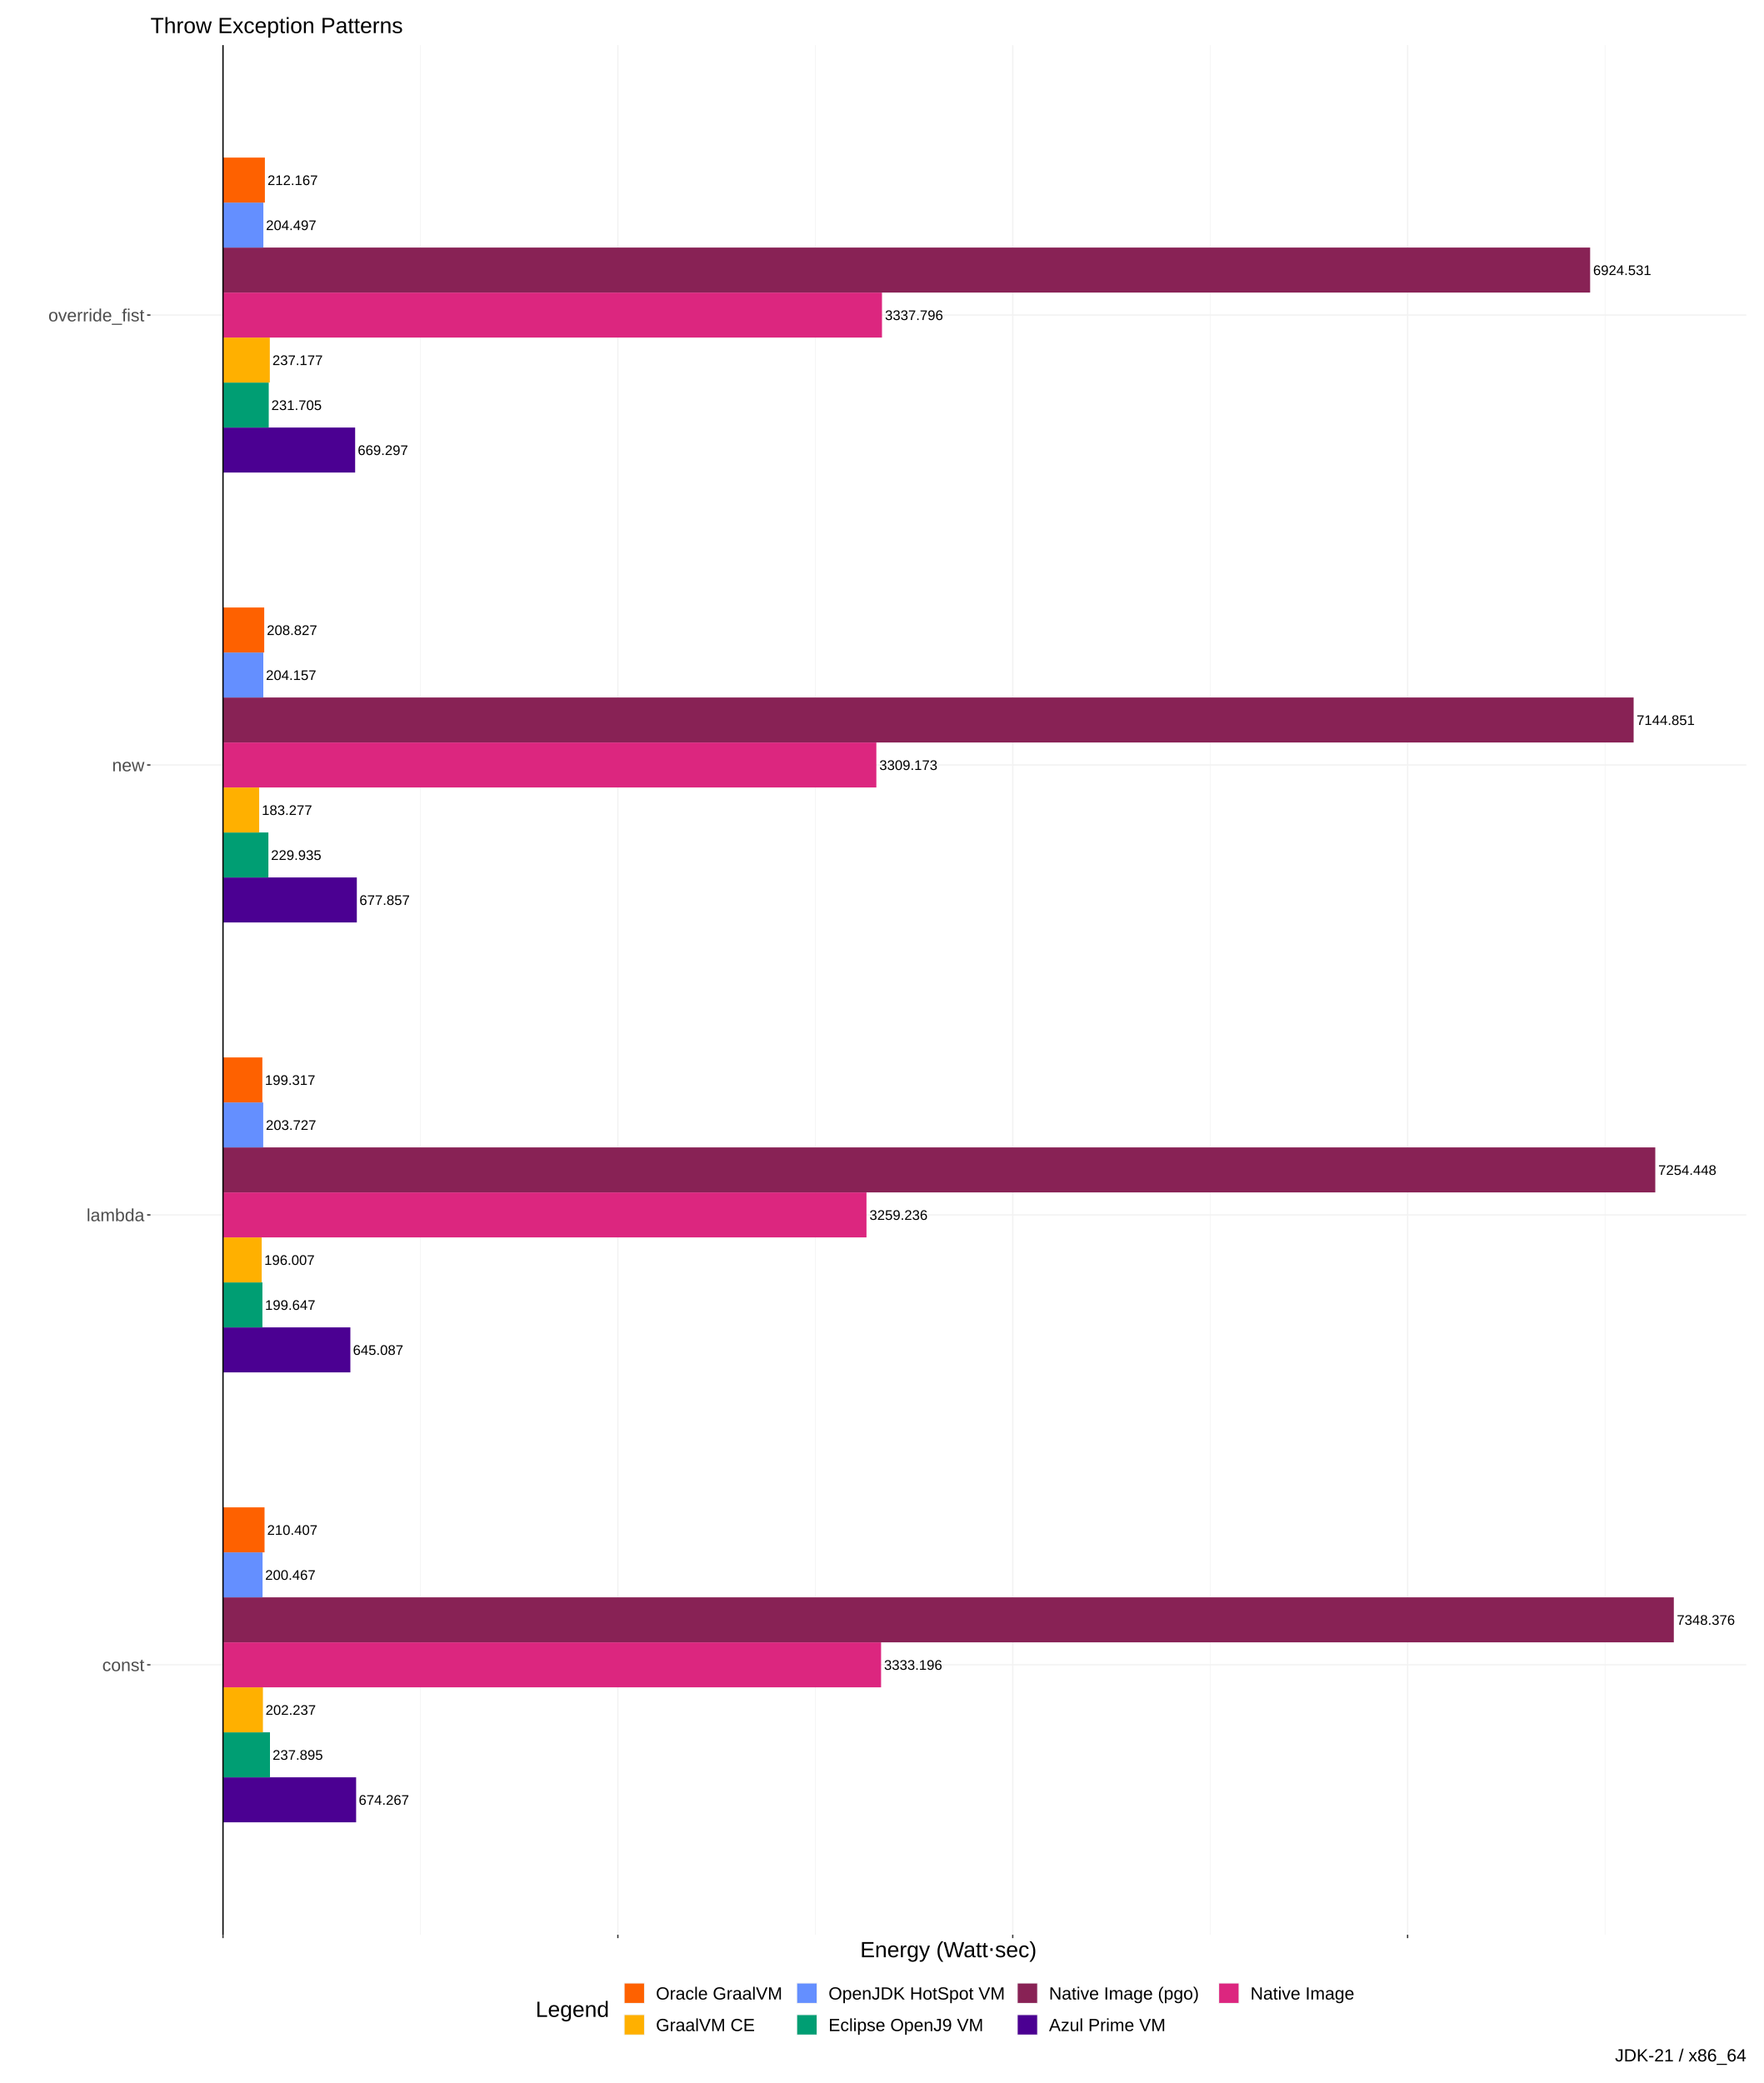
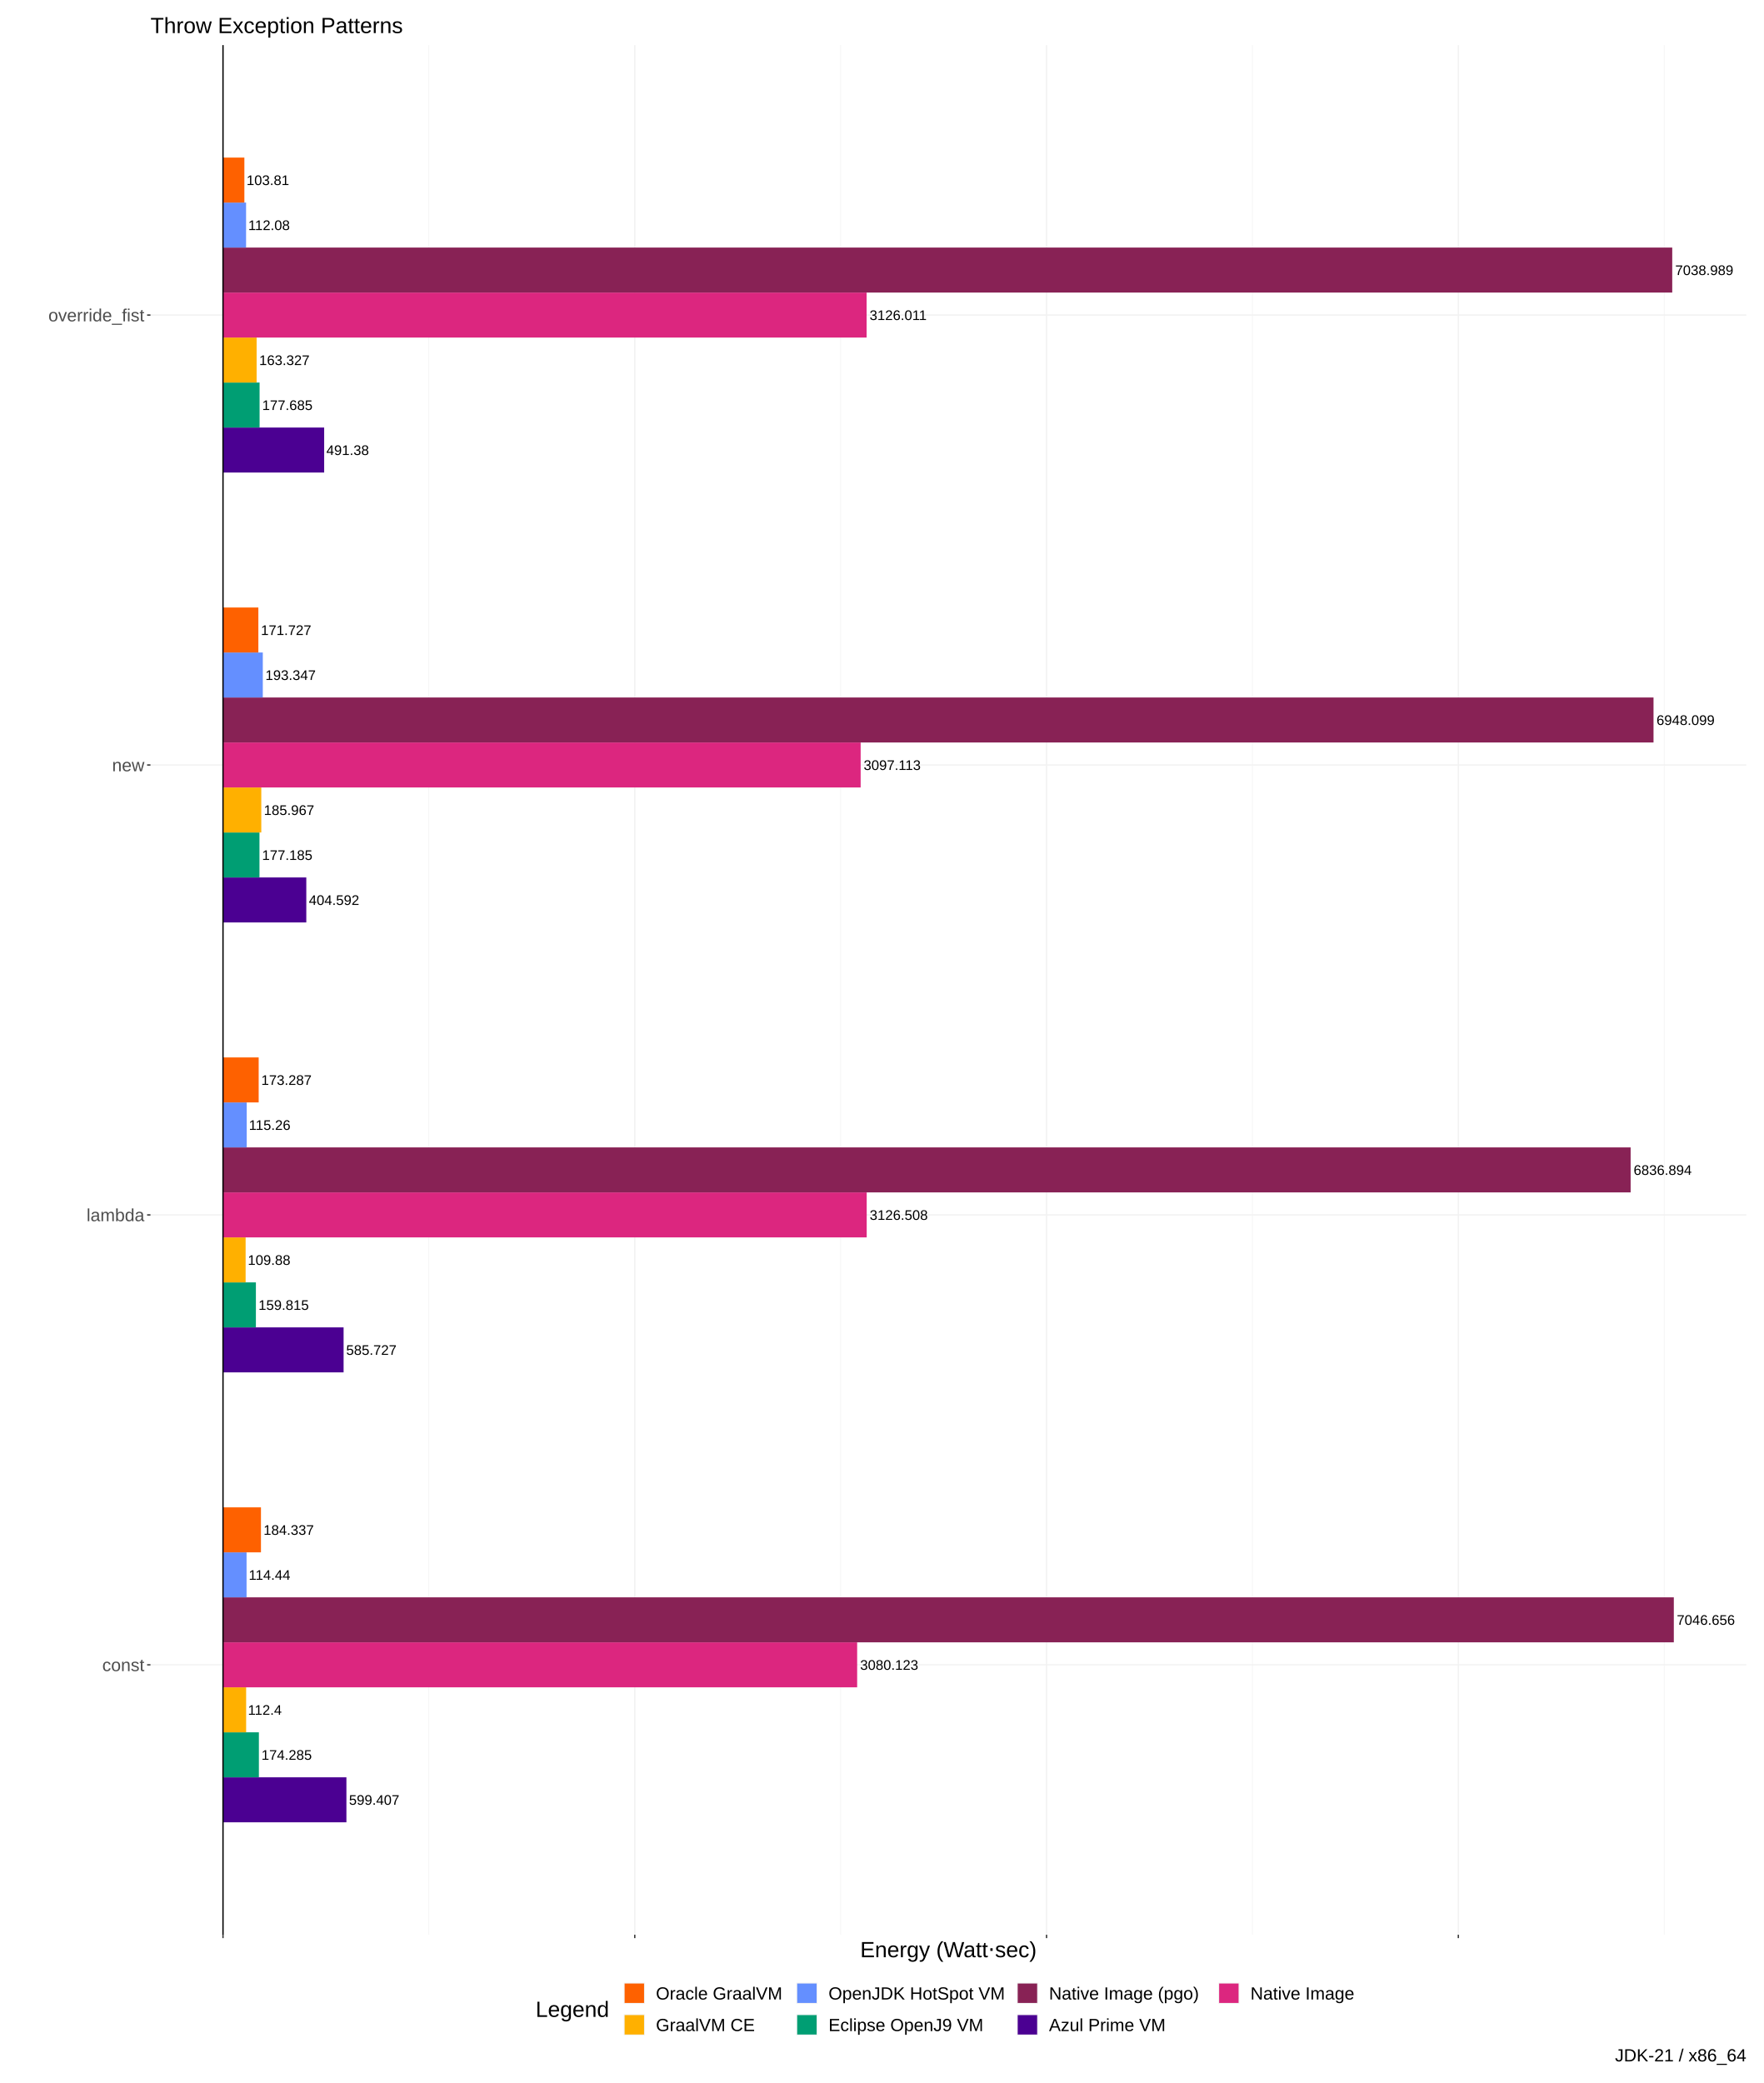
<svg xmlns="http://www.w3.org/2000/svg" class="svglite" width="1440.00pt" height="1700.79pt" viewBox="0 0 1440.00 1700.79">
  <defs>
    <style type="text/css">
    .svglite line, .svglite polyline, .svglite polygon, .svglite path, .svglite rect, .svglite circle {
      fill: none;
      stroke: #000000;
      stroke-linecap: round;
      stroke-linejoin: round;
      stroke-miterlimit: 10.00;
    }
    .svglite text {
      white-space: pre;
    }
  </style>
  </defs>
  <rect width="100%" height="100%" style="stroke: none; fill: #FFFFFF;" />
  <defs>
    <clipPath id="cpMC4wMHwxNDQwLjAwfDAuMDB8MTcwMC43OQ==">
      <rect x="0.00" y="0.00" width="1440.00" height="1700.79" />
    </clipPath>
  </defs>
  <g clip-path="url(#cpMC4wMHwxNDQwLjAwfDAuMDB8MTcwMC43OQ==)">
    <rect x="0.00" y="0.00" width="1440.00" height="1700.79" style="stroke-width: 1.07; stroke: #FFFFFF; fill: #FFFFFF;" />
    <rect x="122.85" y="36.82" width="1302.98" height="1542.94" style="stroke-width: 1.07; stroke: none;" />
-     <polyline points="343.27,1579.76 343.27,36.82 " style="stroke-width: 0.53; stroke: #F2F2F2; stroke-linecap: butt;" />
-     <polyline points="665.66,1579.76 665.66,36.82 " style="stroke-width: 0.53; stroke: #F2F2F2; stroke-linecap: butt;" />
-     <polyline points="988.05,1579.76 988.05,36.82 " style="stroke-width: 0.53; stroke: #F2F2F2; stroke-linecap: butt;" />
-     <polyline points="1310.44,1579.76 1310.44,36.82 " style="stroke-width: 0.53; stroke: #F2F2F2; stroke-linecap: butt;" />
+     <polyline points="350.17,1579.76 350.17,36.82 " style="stroke-width: 0.53; stroke: #F2F2F2; stroke-linecap: butt;" />
+     <polyline points="686.37,1579.76 686.37,36.82 " style="stroke-width: 0.53; stroke: #F2F2F2; stroke-linecap: butt;" />
+     <polyline points="1022.56,1579.76 1022.56,36.82 " style="stroke-width: 0.53; stroke: #F2F2F2; stroke-linecap: butt;" />
+     <polyline points="1358.76,1579.76 1358.76,36.82 " style="stroke-width: 0.53; stroke: #F2F2F2; stroke-linecap: butt;" />
    <polyline points="122.85,1359.34 1425.83,1359.34 " style="stroke-width: 1.07; stroke: #F2F2F2; stroke-linecap: butt;" />
    <polyline points="122.85,991.98 1425.83,991.98 " style="stroke-width: 1.07; stroke: #F2F2F2; stroke-linecap: butt;" />
    <polyline points="122.85,624.61 1425.83,624.61 " style="stroke-width: 1.07; stroke: #F2F2F2; stroke-linecap: butt;" />
    <polyline points="122.85,257.24 1425.83,257.24 " style="stroke-width: 1.07; stroke: #F2F2F2; stroke-linecap: butt;" />
    <polyline points="182.07,1579.76 182.07,36.82 " style="stroke-width: 1.07; stroke: #F2F2F2; stroke-linecap: butt;" />
-     <polyline points="504.46,1579.76 504.46,36.82 " style="stroke-width: 1.07; stroke: #F2F2F2; stroke-linecap: butt;" />
-     <polyline points="826.86,1579.76 826.86,36.82 " style="stroke-width: 1.07; stroke: #F2F2F2; stroke-linecap: butt;" />
-     <polyline points="1149.25,1579.76 1149.25,36.82 " style="stroke-width: 1.07; stroke: #F2F2F2; stroke-linecap: butt;" />
-     <rect x="182.07" y="349.09" width="107.89" height="36.74" style="stroke-width: 1.07; stroke: none; stroke-linecap: butt; stroke-linejoin: miter; fill: #4B0092;" />
-     <rect x="182.07" y="716.45" width="109.27" height="36.74" style="stroke-width: 1.07; stroke: none; stroke-linecap: butt; stroke-linejoin: miter; fill: #4B0092;" />
-     <rect x="182.07" y="1083.82" width="103.99" height="36.74" style="stroke-width: 1.07; stroke: none; stroke-linecap: butt; stroke-linejoin: miter; fill: #4B0092;" />
-     <rect x="182.07" y="1451.19" width="108.69" height="36.74" style="stroke-width: 1.07; stroke: none; stroke-linecap: butt; stroke-linejoin: miter; fill: #4B0092;" />
-     <rect x="182.07" y="1047.08" width="32.18" height="36.74" style="stroke-width: 1.07; stroke: none; stroke-linecap: butt; stroke-linejoin: miter; fill: #009E73;" />
-     <rect x="182.07" y="679.72" width="37.06" height="36.74" style="stroke-width: 1.07; stroke: none; stroke-linecap: butt; stroke-linejoin: miter; fill: #009E73;" />
-     <rect x="182.07" y="1414.45" width="38.35" height="36.74" style="stroke-width: 1.07; stroke: none; stroke-linecap: butt; stroke-linejoin: miter; fill: #009E73;" />
-     <rect x="182.07" y="312.35" width="37.35" height="36.74" style="stroke-width: 1.07; stroke: none; stroke-linecap: butt; stroke-linejoin: miter; fill: #009E73;" />
-     <rect x="182.07" y="275.61" width="38.23" height="36.74" style="stroke-width: 1.07; stroke: none; stroke-linecap: butt; stroke-linejoin: miter; fill: #FFB000;" />
-     <rect x="182.07" y="1377.71" width="32.60" height="36.74" style="stroke-width: 1.07; stroke: none; stroke-linecap: butt; stroke-linejoin: miter; fill: #FFB000;" />
-     <rect x="182.07" y="1010.35" width="31.60" height="36.74" style="stroke-width: 1.07; stroke: none; stroke-linecap: butt; stroke-linejoin: miter; fill: #FFB000;" />
-     <rect x="182.07" y="642.98" width="29.54" height="36.74" style="stroke-width: 1.07; stroke: none; stroke-linecap: butt; stroke-linejoin: miter; fill: #FFB000;" />
-     <rect x="182.07" y="1340.98" width="537.30" height="36.74" style="stroke-width: 1.07; stroke: none; stroke-linecap: butt; stroke-linejoin: miter; fill: #DC267F;" />
-     <rect x="182.07" y="238.88" width="538.04" height="36.74" style="stroke-width: 1.07; stroke: none; stroke-linecap: butt; stroke-linejoin: miter; fill: #DC267F;" />
-     <rect x="182.07" y="973.61" width="525.38" height="36.74" style="stroke-width: 1.07; stroke: none; stroke-linecap: butt; stroke-linejoin: miter; fill: #DC267F;" />
-     <rect x="182.07" y="606.24" width="533.43" height="36.74" style="stroke-width: 1.07; stroke: none; stroke-linecap: butt; stroke-linejoin: miter; fill: #DC267F;" />
-     <rect x="182.07" y="936.87" width="1169.39" height="36.74" style="stroke-width: 1.07; stroke: none; stroke-linecap: butt; stroke-linejoin: miter; fill: #882255;" />
+     <polyline points="518.27,1579.76 518.27,36.82 " style="stroke-width: 1.07; stroke: #F2F2F2; stroke-linecap: butt;" />
+     <polyline points="854.46,1579.76 854.46,36.82 " style="stroke-width: 1.07; stroke: #F2F2F2; stroke-linecap: butt;" />
+     <polyline points="1190.66,1579.76 1190.66,36.82 " style="stroke-width: 1.07; stroke: #F2F2F2; stroke-linecap: butt;" />
+     <rect x="182.07" y="349.09" width="82.60" height="36.74" style="stroke-width: 1.07; stroke: none; stroke-linecap: butt; stroke-linejoin: miter; fill: #4B0092;" />
+     <rect x="182.07" y="716.45" width="68.01" height="36.74" style="stroke-width: 1.07; stroke: none; stroke-linecap: butt; stroke-linejoin: miter; fill: #4B0092;" />
+     <rect x="182.07" y="1083.82" width="98.46" height="36.74" style="stroke-width: 1.07; stroke: none; stroke-linecap: butt; stroke-linejoin: miter; fill: #4B0092;" />
+     <rect x="182.07" y="1451.19" width="100.76" height="36.74" style="stroke-width: 1.07; stroke: none; stroke-linecap: butt; stroke-linejoin: miter; fill: #4B0092;" />
+     <rect x="182.07" y="1047.08" width="26.86" height="36.74" style="stroke-width: 1.07; stroke: none; stroke-linecap: butt; stroke-linejoin: miter; fill: #009E73;" />
+     <rect x="182.07" y="679.72" width="29.78" height="36.74" style="stroke-width: 1.07; stroke: none; stroke-linecap: butt; stroke-linejoin: miter; fill: #009E73;" />
+     <rect x="182.07" y="1414.45" width="29.30" height="36.74" style="stroke-width: 1.07; stroke: none; stroke-linecap: butt; stroke-linejoin: miter; fill: #009E73;" />
+     <rect x="182.07" y="312.35" width="29.87" height="36.74" style="stroke-width: 1.07; stroke: none; stroke-linecap: butt; stroke-linejoin: miter; fill: #009E73;" />
+     <rect x="182.07" y="275.61" width="27.45" height="36.74" style="stroke-width: 1.07; stroke: none; stroke-linecap: butt; stroke-linejoin: miter; fill: #FFB000;" />
+     <rect x="182.07" y="1377.71" width="18.89" height="36.74" style="stroke-width: 1.07; stroke: none; stroke-linecap: butt; stroke-linejoin: miter; fill: #FFB000;" />
+     <rect x="182.07" y="1010.35" width="18.47" height="36.74" style="stroke-width: 1.07; stroke: none; stroke-linecap: butt; stroke-linejoin: miter; fill: #FFB000;" />
+     <rect x="182.07" y="642.98" width="31.26" height="36.74" style="stroke-width: 1.07; stroke: none; stroke-linecap: butt; stroke-linejoin: miter; fill: #FFB000;" />
+     <rect x="182.07" y="1340.98" width="517.76" height="36.74" style="stroke-width: 1.07; stroke: none; stroke-linecap: butt; stroke-linejoin: miter; fill: #DC267F;" />
+     <rect x="182.07" y="238.88" width="525.48" height="36.74" style="stroke-width: 1.07; stroke: none; stroke-linecap: butt; stroke-linejoin: miter; fill: #DC267F;" />
+     <rect x="182.07" y="973.61" width="525.56" height="36.74" style="stroke-width: 1.07; stroke: none; stroke-linecap: butt; stroke-linejoin: miter; fill: #DC267F;" />
+     <rect x="182.07" y="606.24" width="520.62" height="36.74" style="stroke-width: 1.07; stroke: none; stroke-linecap: butt; stroke-linejoin: miter; fill: #DC267F;" />
+     <rect x="182.07" y="936.87" width="1149.27" height="36.74" style="stroke-width: 1.07; stroke: none; stroke-linecap: butt; stroke-linejoin: miter; fill: #882255;" />
    <rect x="182.07" y="1304.24" width="1184.53" height="36.74" style="stroke-width: 1.07; stroke: none; stroke-linecap: butt; stroke-linejoin: miter; fill: #882255;" />
-     <rect x="182.07" y="569.51" width="1151.72" height="36.74" style="stroke-width: 1.07; stroke: none; stroke-linecap: butt; stroke-linejoin: miter; fill: #882255;" />
-     <rect x="182.07" y="202.14" width="1116.21" height="36.74" style="stroke-width: 1.07; stroke: none; stroke-linecap: butt; stroke-linejoin: miter; fill: #882255;" />
-     <rect x="182.07" y="165.40" width="32.96" height="36.74" style="stroke-width: 1.07; stroke: none; stroke-linecap: butt; stroke-linejoin: miter; fill: #648FFF;" />
-     <rect x="182.07" y="1267.50" width="32.31" height="36.74" style="stroke-width: 1.07; stroke: none; stroke-linecap: butt; stroke-linejoin: miter; fill: #648FFF;" />
-     <rect x="182.07" y="532.77" width="32.91" height="36.74" style="stroke-width: 1.07; stroke: none; stroke-linecap: butt; stroke-linejoin: miter; fill: #648FFF;" />
-     <rect x="182.07" y="900.14" width="32.84" height="36.74" style="stroke-width: 1.07; stroke: none; stroke-linecap: butt; stroke-linejoin: miter; fill: #648FFF;" />
-     <rect x="182.07" y="496.03" width="33.66" height="36.74" style="stroke-width: 1.07; stroke: none; stroke-linecap: butt; stroke-linejoin: miter; fill: #FE6100;" />
-     <rect x="182.07" y="863.40" width="32.13" height="36.74" style="stroke-width: 1.07; stroke: none; stroke-linecap: butt; stroke-linejoin: miter; fill: #FE6100;" />
-     <rect x="182.07" y="1230.77" width="33.92" height="36.74" style="stroke-width: 1.07; stroke: none; stroke-linecap: butt; stroke-linejoin: miter; fill: #FE6100;" />
-     <rect x="182.07" y="128.67" width="34.20" height="36.74" style="stroke-width: 1.07; stroke: none; stroke-linecap: butt; stroke-linejoin: miter; fill: #FE6100;" />
-     <text x="292.07" y="371.52" style="font-size: 11.38px; font-family: &quot;Liberation Sans&quot;;" textLength="42.10px" lengthAdjust="spacingAndGlyphs">669.297</text>
-     <text x="293.45" y="738.89" style="font-size: 11.38px; font-family: &quot;Liberation Sans&quot;;" textLength="42.10px" lengthAdjust="spacingAndGlyphs">677.857</text>
-     <text x="288.16" y="1106.25" style="font-size: 11.38px; font-family: &quot;Liberation Sans&quot;;" textLength="42.10px" lengthAdjust="spacingAndGlyphs">645.087</text>
-     <text x="292.87" y="1473.62" style="font-size: 11.38px; font-family: &quot;Liberation Sans&quot;;" textLength="42.10px" lengthAdjust="spacingAndGlyphs">674.267</text>
-     <text x="216.36" y="1069.52" style="font-size: 11.38px; font-family: &quot;Liberation Sans&quot;;" textLength="42.10px" lengthAdjust="spacingAndGlyphs">199.647</text>
-     <text x="221.24" y="702.15" style="font-size: 11.38px; font-family: &quot;Liberation Sans&quot;;" textLength="42.10px" lengthAdjust="spacingAndGlyphs">229.935</text>
-     <text x="222.53" y="1436.88" style="font-size: 11.38px; font-family: &quot;Liberation Sans&quot;;" textLength="42.10px" lengthAdjust="spacingAndGlyphs">237.895</text>
-     <text x="221.53" y="334.78" style="font-size: 11.38px; font-family: &quot;Liberation Sans&quot;;" textLength="42.10px" lengthAdjust="spacingAndGlyphs">231.705</text>
-     <text x="222.41" y="298.05" style="font-size: 11.38px; font-family: &quot;Liberation Sans&quot;;" textLength="42.10px" lengthAdjust="spacingAndGlyphs">237.177</text>
-     <text x="216.78" y="1400.15" style="font-size: 11.38px; font-family: &quot;Liberation Sans&quot;;" textLength="42.10px" lengthAdjust="spacingAndGlyphs">202.237</text>
-     <text x="215.77" y="1032.78" style="font-size: 11.38px; font-family: &quot;Liberation Sans&quot;;" textLength="42.10px" lengthAdjust="spacingAndGlyphs">196.007</text>
-     <text x="213.72" y="665.41" style="font-size: 11.38px; font-family: &quot;Liberation Sans&quot;;" textLength="42.10px" lengthAdjust="spacingAndGlyphs">183.277</text>
-     <text x="721.80" y="1363.41" style="font-size: 11.38px; font-family: &quot;Liberation Sans&quot;;" textLength="48.61px" lengthAdjust="spacingAndGlyphs">3333.196</text>
-     <text x="722.54" y="261.31" style="font-size: 11.38px; font-family: &quot;Liberation Sans&quot;;" textLength="48.61px" lengthAdjust="spacingAndGlyphs">3337.796</text>
-     <text x="709.88" y="996.04" style="font-size: 11.38px; font-family: &quot;Liberation Sans&quot;;" textLength="48.61px" lengthAdjust="spacingAndGlyphs">3259.236</text>
-     <text x="717.93" y="628.68" style="font-size: 11.38px; font-family: &quot;Liberation Sans&quot;;" textLength="48.61px" lengthAdjust="spacingAndGlyphs">3309.173</text>
-     <text x="1353.89" y="959.31" style="font-size: 11.38px; font-family: &quot;Liberation Sans&quot;;" textLength="48.61px" lengthAdjust="spacingAndGlyphs">7254.448</text>
-     <text x="1369.03" y="1326.67" style="font-size: 11.38px; font-family: &quot;Liberation Sans&quot;;" textLength="48.61px" lengthAdjust="spacingAndGlyphs">7348.376</text>
-     <text x="1336.22" y="591.94" style="font-size: 11.38px; font-family: &quot;Liberation Sans&quot;;" textLength="48.61px" lengthAdjust="spacingAndGlyphs">7144.851</text>
-     <text x="1300.71" y="224.57" style="font-size: 11.38px; font-family: &quot;Liberation Sans&quot;;" textLength="48.61px" lengthAdjust="spacingAndGlyphs">6924.531</text>
-     <text x="217.14" y="187.84" style="font-size: 11.38px; font-family: &quot;Liberation Sans&quot;;" textLength="42.10px" lengthAdjust="spacingAndGlyphs">204.497</text>
-     <text x="216.49" y="1289.94" style="font-size: 11.38px; font-family: &quot;Liberation Sans&quot;;" textLength="42.10px" lengthAdjust="spacingAndGlyphs">200.467</text>
-     <text x="217.09" y="555.20" style="font-size: 11.38px; font-family: &quot;Liberation Sans&quot;;" textLength="42.10px" lengthAdjust="spacingAndGlyphs">204.157</text>
-     <text x="217.02" y="922.57" style="font-size: 11.38px; font-family: &quot;Liberation Sans&quot;;" textLength="42.10px" lengthAdjust="spacingAndGlyphs">203.727</text>
-     <text x="217.84" y="518.47" style="font-size: 11.38px; font-family: &quot;Liberation Sans&quot;;" textLength="42.10px" lengthAdjust="spacingAndGlyphs">208.827</text>
-     <text x="216.31" y="885.83" style="font-size: 11.38px; font-family: &quot;Liberation Sans&quot;;" textLength="42.10px" lengthAdjust="spacingAndGlyphs">199.317</text>
-     <text x="218.09" y="1253.20" style="font-size: 11.38px; font-family: &quot;Liberation Sans&quot;;" textLength="42.10px" lengthAdjust="spacingAndGlyphs">210.407</text>
-     <text x="218.38" y="151.10" style="font-size: 11.38px; font-family: &quot;Liberation Sans&quot;;" textLength="42.10px" lengthAdjust="spacingAndGlyphs">212.167</text>
+     <rect x="182.07" y="569.51" width="1167.96" height="36.74" style="stroke-width: 1.07; stroke: none; stroke-linecap: butt; stroke-linejoin: miter; fill: #882255;" />
+     <rect x="182.07" y="202.14" width="1183.24" height="36.74" style="stroke-width: 1.07; stroke: none; stroke-linecap: butt; stroke-linejoin: miter; fill: #882255;" />
+     <rect x="182.07" y="165.40" width="18.84" height="36.74" style="stroke-width: 1.07; stroke: none; stroke-linecap: butt; stroke-linejoin: miter; fill: #648FFF;" />
+     <rect x="182.07" y="1267.50" width="19.24" height="36.74" style="stroke-width: 1.07; stroke: none; stroke-linecap: butt; stroke-linejoin: miter; fill: #648FFF;" />
+     <rect x="182.07" y="532.77" width="32.50" height="36.74" style="stroke-width: 1.07; stroke: none; stroke-linecap: butt; stroke-linejoin: miter; fill: #648FFF;" />
+     <rect x="182.07" y="900.14" width="19.37" height="36.74" style="stroke-width: 1.07; stroke: none; stroke-linecap: butt; stroke-linejoin: miter; fill: #648FFF;" />
+     <rect x="182.07" y="496.03" width="28.87" height="36.74" style="stroke-width: 1.07; stroke: none; stroke-linecap: butt; stroke-linejoin: miter; fill: #FE6100;" />
+     <rect x="182.07" y="863.40" width="29.13" height="36.74" style="stroke-width: 1.07; stroke: none; stroke-linecap: butt; stroke-linejoin: miter; fill: #FE6100;" />
+     <rect x="182.07" y="1230.77" width="30.99" height="36.74" style="stroke-width: 1.07; stroke: none; stroke-linecap: butt; stroke-linejoin: miter; fill: #FE6100;" />
+     <rect x="182.07" y="128.67" width="17.45" height="36.74" style="stroke-width: 1.07; stroke: none; stroke-linecap: butt; stroke-linejoin: miter; fill: #FE6100;" />
+     <text x="266.45" y="371.52" style="font-size: 11.38px; font-family: &quot;Liberation Sans&quot;;" textLength="35.59px" lengthAdjust="spacingAndGlyphs">491.38</text>
+     <text x="252.19" y="738.89" style="font-size: 11.38px; font-family: &quot;Liberation Sans&quot;;" textLength="42.10px" lengthAdjust="spacingAndGlyphs">404.592</text>
+     <text x="282.64" y="1106.25" style="font-size: 11.38px; font-family: &quot;Liberation Sans&quot;;" textLength="42.10px" lengthAdjust="spacingAndGlyphs">585.727</text>
+     <text x="284.94" y="1473.62" style="font-size: 11.38px; font-family: &quot;Liberation Sans&quot;;" textLength="42.10px" lengthAdjust="spacingAndGlyphs">599.407</text>
+     <text x="211.04" y="1069.52" style="font-size: 11.38px; font-family: &quot;Liberation Sans&quot;;" textLength="42.10px" lengthAdjust="spacingAndGlyphs">159.815</text>
+     <text x="213.96" y="702.15" style="font-size: 11.38px; font-family: &quot;Liberation Sans&quot;;" textLength="42.10px" lengthAdjust="spacingAndGlyphs">177.185</text>
+     <text x="213.47" y="1436.88" style="font-size: 11.38px; font-family: &quot;Liberation Sans&quot;;" textLength="42.10px" lengthAdjust="spacingAndGlyphs">174.285</text>
+     <text x="214.05" y="334.78" style="font-size: 11.38px; font-family: &quot;Liberation Sans&quot;;" textLength="42.10px" lengthAdjust="spacingAndGlyphs">177.685</text>
+     <text x="211.63" y="298.05" style="font-size: 11.38px; font-family: &quot;Liberation Sans&quot;;" textLength="42.10px" lengthAdjust="spacingAndGlyphs">163.327</text>
+     <text x="202.42" y="1400.15" style="font-size: 11.38px; font-family: &quot;Liberation Sans&quot;;" textLength="29.08px" lengthAdjust="spacingAndGlyphs">112.4</text>
+     <text x="202.32" y="1032.78" style="font-size: 11.38px; font-family: &quot;Liberation Sans&quot;;" textLength="35.59px" lengthAdjust="spacingAndGlyphs">109.88</text>
+     <text x="215.44" y="665.41" style="font-size: 11.38px; font-family: &quot;Liberation Sans&quot;;" textLength="42.10px" lengthAdjust="spacingAndGlyphs">185.967</text>
+     <text x="702.26" y="1363.41" style="font-size: 11.38px; font-family: &quot;Liberation Sans&quot;;" textLength="48.61px" lengthAdjust="spacingAndGlyphs">3080.123</text>
+     <text x="709.98" y="261.31" style="font-size: 11.38px; font-family: &quot;Liberation Sans&quot;;" textLength="48.61px" lengthAdjust="spacingAndGlyphs">3126.011</text>
+     <text x="710.06" y="996.04" style="font-size: 11.38px; font-family: &quot;Liberation Sans&quot;;" textLength="48.61px" lengthAdjust="spacingAndGlyphs">3126.508</text>
+     <text x="705.12" y="628.68" style="font-size: 11.38px; font-family: &quot;Liberation Sans&quot;;" textLength="48.61px" lengthAdjust="spacingAndGlyphs">3097.113</text>
+     <text x="1333.77" y="959.31" style="font-size: 11.38px; font-family: &quot;Liberation Sans&quot;;" textLength="48.61px" lengthAdjust="spacingAndGlyphs">6836.894</text>
+     <text x="1369.03" y="1326.67" style="font-size: 11.38px; font-family: &quot;Liberation Sans&quot;;" textLength="48.61px" lengthAdjust="spacingAndGlyphs">7046.656</text>
+     <text x="1352.46" y="591.94" style="font-size: 11.38px; font-family: &quot;Liberation Sans&quot;;" textLength="48.61px" lengthAdjust="spacingAndGlyphs">6948.099</text>
+     <text x="1367.74" y="224.57" style="font-size: 11.38px; font-family: &quot;Liberation Sans&quot;;" textLength="48.61px" lengthAdjust="spacingAndGlyphs">7038.989</text>
+     <text x="202.69" y="187.84" style="font-size: 11.38px; font-family: &quot;Liberation Sans&quot;;" textLength="35.59px" lengthAdjust="spacingAndGlyphs">112.08</text>
+     <text x="203.09" y="1289.94" style="font-size: 11.38px; font-family: &quot;Liberation Sans&quot;;" textLength="35.59px" lengthAdjust="spacingAndGlyphs">114.44</text>
+     <text x="216.68" y="555.20" style="font-size: 11.38px; font-family: &quot;Liberation Sans&quot;;" textLength="42.10px" lengthAdjust="spacingAndGlyphs">193.347</text>
+     <text x="203.23" y="922.57" style="font-size: 11.38px; font-family: &quot;Liberation Sans&quot;;" textLength="35.59px" lengthAdjust="spacingAndGlyphs">115.26</text>
+     <text x="213.04" y="518.47" style="font-size: 11.38px; font-family: &quot;Liberation Sans&quot;;" textLength="42.10px" lengthAdjust="spacingAndGlyphs">171.727</text>
+     <text x="213.31" y="885.83" style="font-size: 11.38px; font-family: &quot;Liberation Sans&quot;;" textLength="42.10px" lengthAdjust="spacingAndGlyphs">173.287</text>
+     <text x="215.16" y="1253.20" style="font-size: 11.38px; font-family: &quot;Liberation Sans&quot;;" textLength="42.10px" lengthAdjust="spacingAndGlyphs">184.337</text>
+     <text x="201.30" y="151.10" style="font-size: 11.38px; font-family: &quot;Liberation Sans&quot;;" textLength="35.59px" lengthAdjust="spacingAndGlyphs">103.81</text>
    <line x1="182.07" y1="1579.76" x2="182.07" y2="36.82" style="stroke-width: 1.07; stroke-linecap: butt;" />
    <text x="117.91" y="1364.48" text-anchor="end" style="font-size: 14.40px;fill: #4D4D4D; font-family: &quot;Liberation Sans&quot;;" textLength="36.59px" lengthAdjust="spacingAndGlyphs">const</text>
    <text x="117.91" y="997.12" text-anchor="end" style="font-size: 14.40px;fill: #4D4D4D; font-family: &quot;Liberation Sans&quot;;" textLength="51.01px" lengthAdjust="spacingAndGlyphs">lambda</text>
    <text x="117.91" y="629.75" text-anchor="end" style="font-size: 14.40px;fill: #4D4D4D; font-family: &quot;Liberation Sans&quot;;" textLength="28.32px" lengthAdjust="spacingAndGlyphs">new</text>
    <text x="117.91" y="262.39" text-anchor="end" style="font-size: 14.40px;fill: #4D4D4D; font-family: &quot;Liberation Sans&quot;;" textLength="83.83px" lengthAdjust="spacingAndGlyphs">override_fist</text>
    <polyline points="120.11,1359.34 122.85,1359.34 " style="stroke-width: 1.07; stroke: #333333; stroke-linecap: butt;" />
    <polyline points="120.11,991.98 122.85,991.98 " style="stroke-width: 1.07; stroke: #333333; stroke-linecap: butt;" />
    <polyline points="120.11,624.61 122.85,624.61 " style="stroke-width: 1.07; stroke: #333333; stroke-linecap: butt;" />
    <polyline points="120.11,257.24 122.85,257.24 " style="stroke-width: 1.07; stroke: #333333; stroke-linecap: butt;" />
    <polyline points="182.07,1582.50 182.07,1579.76 " style="stroke-width: 1.07; stroke: #333333; stroke-linecap: butt;" />
-     <polyline points="504.46,1582.50 504.46,1579.76 " style="stroke-width: 1.07; stroke: #333333; stroke-linecap: butt;" />
-     <polyline points="826.86,1582.50 826.86,1579.76 " style="stroke-width: 1.07; stroke: #333333; stroke-linecap: butt;" />
-     <polyline points="1149.25,1582.50 1149.25,1579.76 " style="stroke-width: 1.07; stroke: #333333; stroke-linecap: butt;" />
+     <polyline points="518.27,1582.50 518.27,1579.76 " style="stroke-width: 1.07; stroke: #333333; stroke-linecap: butt;" />
+     <polyline points="854.46,1582.50 854.46,1579.76 " style="stroke-width: 1.07; stroke: #333333; stroke-linecap: butt;" />
+     <polyline points="1190.66,1582.50 1190.66,1579.76 " style="stroke-width: 1.07; stroke: #333333; stroke-linecap: butt;" />
    <text x="774.34" y="1598.10" text-anchor="middle" style="font-size: 18.00px; font-family: &quot;Liberation Sans&quot;;" textLength="152.52px" lengthAdjust="spacingAndGlyphs">Energy (Watt⋅sec)</text>
    <rect x="431.82" y="1613.37" width="685.04" height="54.02" style="stroke-width: 1.07; stroke: none; fill: #FFFFFF;" />
    <text x="437.29" y="1646.81" style="font-size: 18.00px; font-family: &quot;Liberation Sans&quot;;" textLength="63.01px" lengthAdjust="spacingAndGlyphs">Legend</text>
    <rect x="509.27" y="1618.85" width="17.28" height="17.28" style="stroke-width: 1.07; stroke: none; fill: #F2F2F2;" />
    <rect x="509.98" y="1619.56" width="15.86" height="15.86" style="stroke-width: 1.07; stroke: none; stroke-linecap: butt; stroke-linejoin: miter; fill: #FE6100;" />
    <rect x="650.17" y="1618.85" width="17.28" height="17.28" style="stroke-width: 1.07; stroke: none; fill: #F2F2F2;" />
    <rect x="650.88" y="1619.56" width="15.86" height="15.86" style="stroke-width: 1.07; stroke: none; stroke-linecap: butt; stroke-linejoin: miter; fill: #648FFF;" />
    <rect x="830.21" y="1618.85" width="17.28" height="17.28" style="stroke-width: 1.07; stroke: none; fill: #F2F2F2;" />
    <rect x="830.92" y="1619.56" width="15.86" height="15.86" style="stroke-width: 1.07; stroke: none; stroke-linecap: butt; stroke-linejoin: miter; fill: #882255;" />
    <rect x="994.67" y="1618.85" width="17.28" height="17.28" style="stroke-width: 1.07; stroke: none; fill: #F2F2F2;" />
    <rect x="995.38" y="1619.56" width="15.86" height="15.86" style="stroke-width: 1.07; stroke: none; stroke-linecap: butt; stroke-linejoin: miter; fill: #DC267F;" />
    <rect x="509.27" y="1644.64" width="17.28" height="17.28" style="stroke-width: 1.07; stroke: none; fill: #F2F2F2;" />
    <rect x="509.98" y="1645.35" width="15.86" height="15.86" style="stroke-width: 1.07; stroke: none; stroke-linecap: butt; stroke-linejoin: miter; fill: #FFB000;" />
    <rect x="650.17" y="1644.64" width="17.28" height="17.28" style="stroke-width: 1.07; stroke: none; fill: #F2F2F2;" />
    <rect x="650.88" y="1645.35" width="15.86" height="15.86" style="stroke-width: 1.07; stroke: none; stroke-linecap: butt; stroke-linejoin: miter; fill: #009E73;" />
    <rect x="830.21" y="1644.64" width="17.28" height="17.28" style="stroke-width: 1.07; stroke: none; fill: #F2F2F2;" />
    <rect x="830.92" y="1645.35" width="15.86" height="15.86" style="stroke-width: 1.07; stroke: none; stroke-linecap: butt; stroke-linejoin: miter; fill: #4B0092;" />
    <text x="535.51" y="1632.63" style="font-size: 14.40px; font-family: &quot;Liberation Sans&quot;;" textLength="105.69px" lengthAdjust="spacingAndGlyphs">Oracle GraalVM</text>
    <text x="676.42" y="1632.63" style="font-size: 14.40px; font-family: &quot;Liberation Sans&quot;;" textLength="144.83px" lengthAdjust="spacingAndGlyphs">OpenJDK HotSpot VM</text>
    <text x="856.46" y="1632.63" style="font-size: 14.40px; font-family: &quot;Liberation Sans&quot;;" textLength="129.25px" lengthAdjust="spacingAndGlyphs">Native Image (pgo)</text>
    <text x="1020.92" y="1632.63" style="font-size: 14.40px; font-family: &quot;Liberation Sans&quot;;" textLength="90.46px" lengthAdjust="spacingAndGlyphs">Native Image</text>
    <text x="535.51" y="1658.42" style="font-size: 14.40px; font-family: &quot;Liberation Sans&quot;;" textLength="78.80px" lengthAdjust="spacingAndGlyphs">GraalVM CE</text>
    <text x="676.42" y="1658.42" style="font-size: 14.40px; font-family: &quot;Liberation Sans&quot;;" textLength="124.62px" lengthAdjust="spacingAndGlyphs">Eclipse OpenJ9 VM</text>
    <text x="856.46" y="1658.42" style="font-size: 14.40px; font-family: &quot;Liberation Sans&quot;;" textLength="97.67px" lengthAdjust="spacingAndGlyphs">Azul Prime VM</text>
    <text x="122.85" y="27.03" style="font-size: 18.00px; font-family: &quot;Liberation Sans&quot;;" textLength="216.87px" lengthAdjust="spacingAndGlyphs">Throw Exception Patterns</text>
    <text x="1425.83" y="1683.16" text-anchor="end" style="font-size: 14.40px; font-family: &quot;Liberation Sans&quot;;" textLength="104.20px" lengthAdjust="spacingAndGlyphs">JDK-21 / x86_64</text>
  </g>
</svg>
